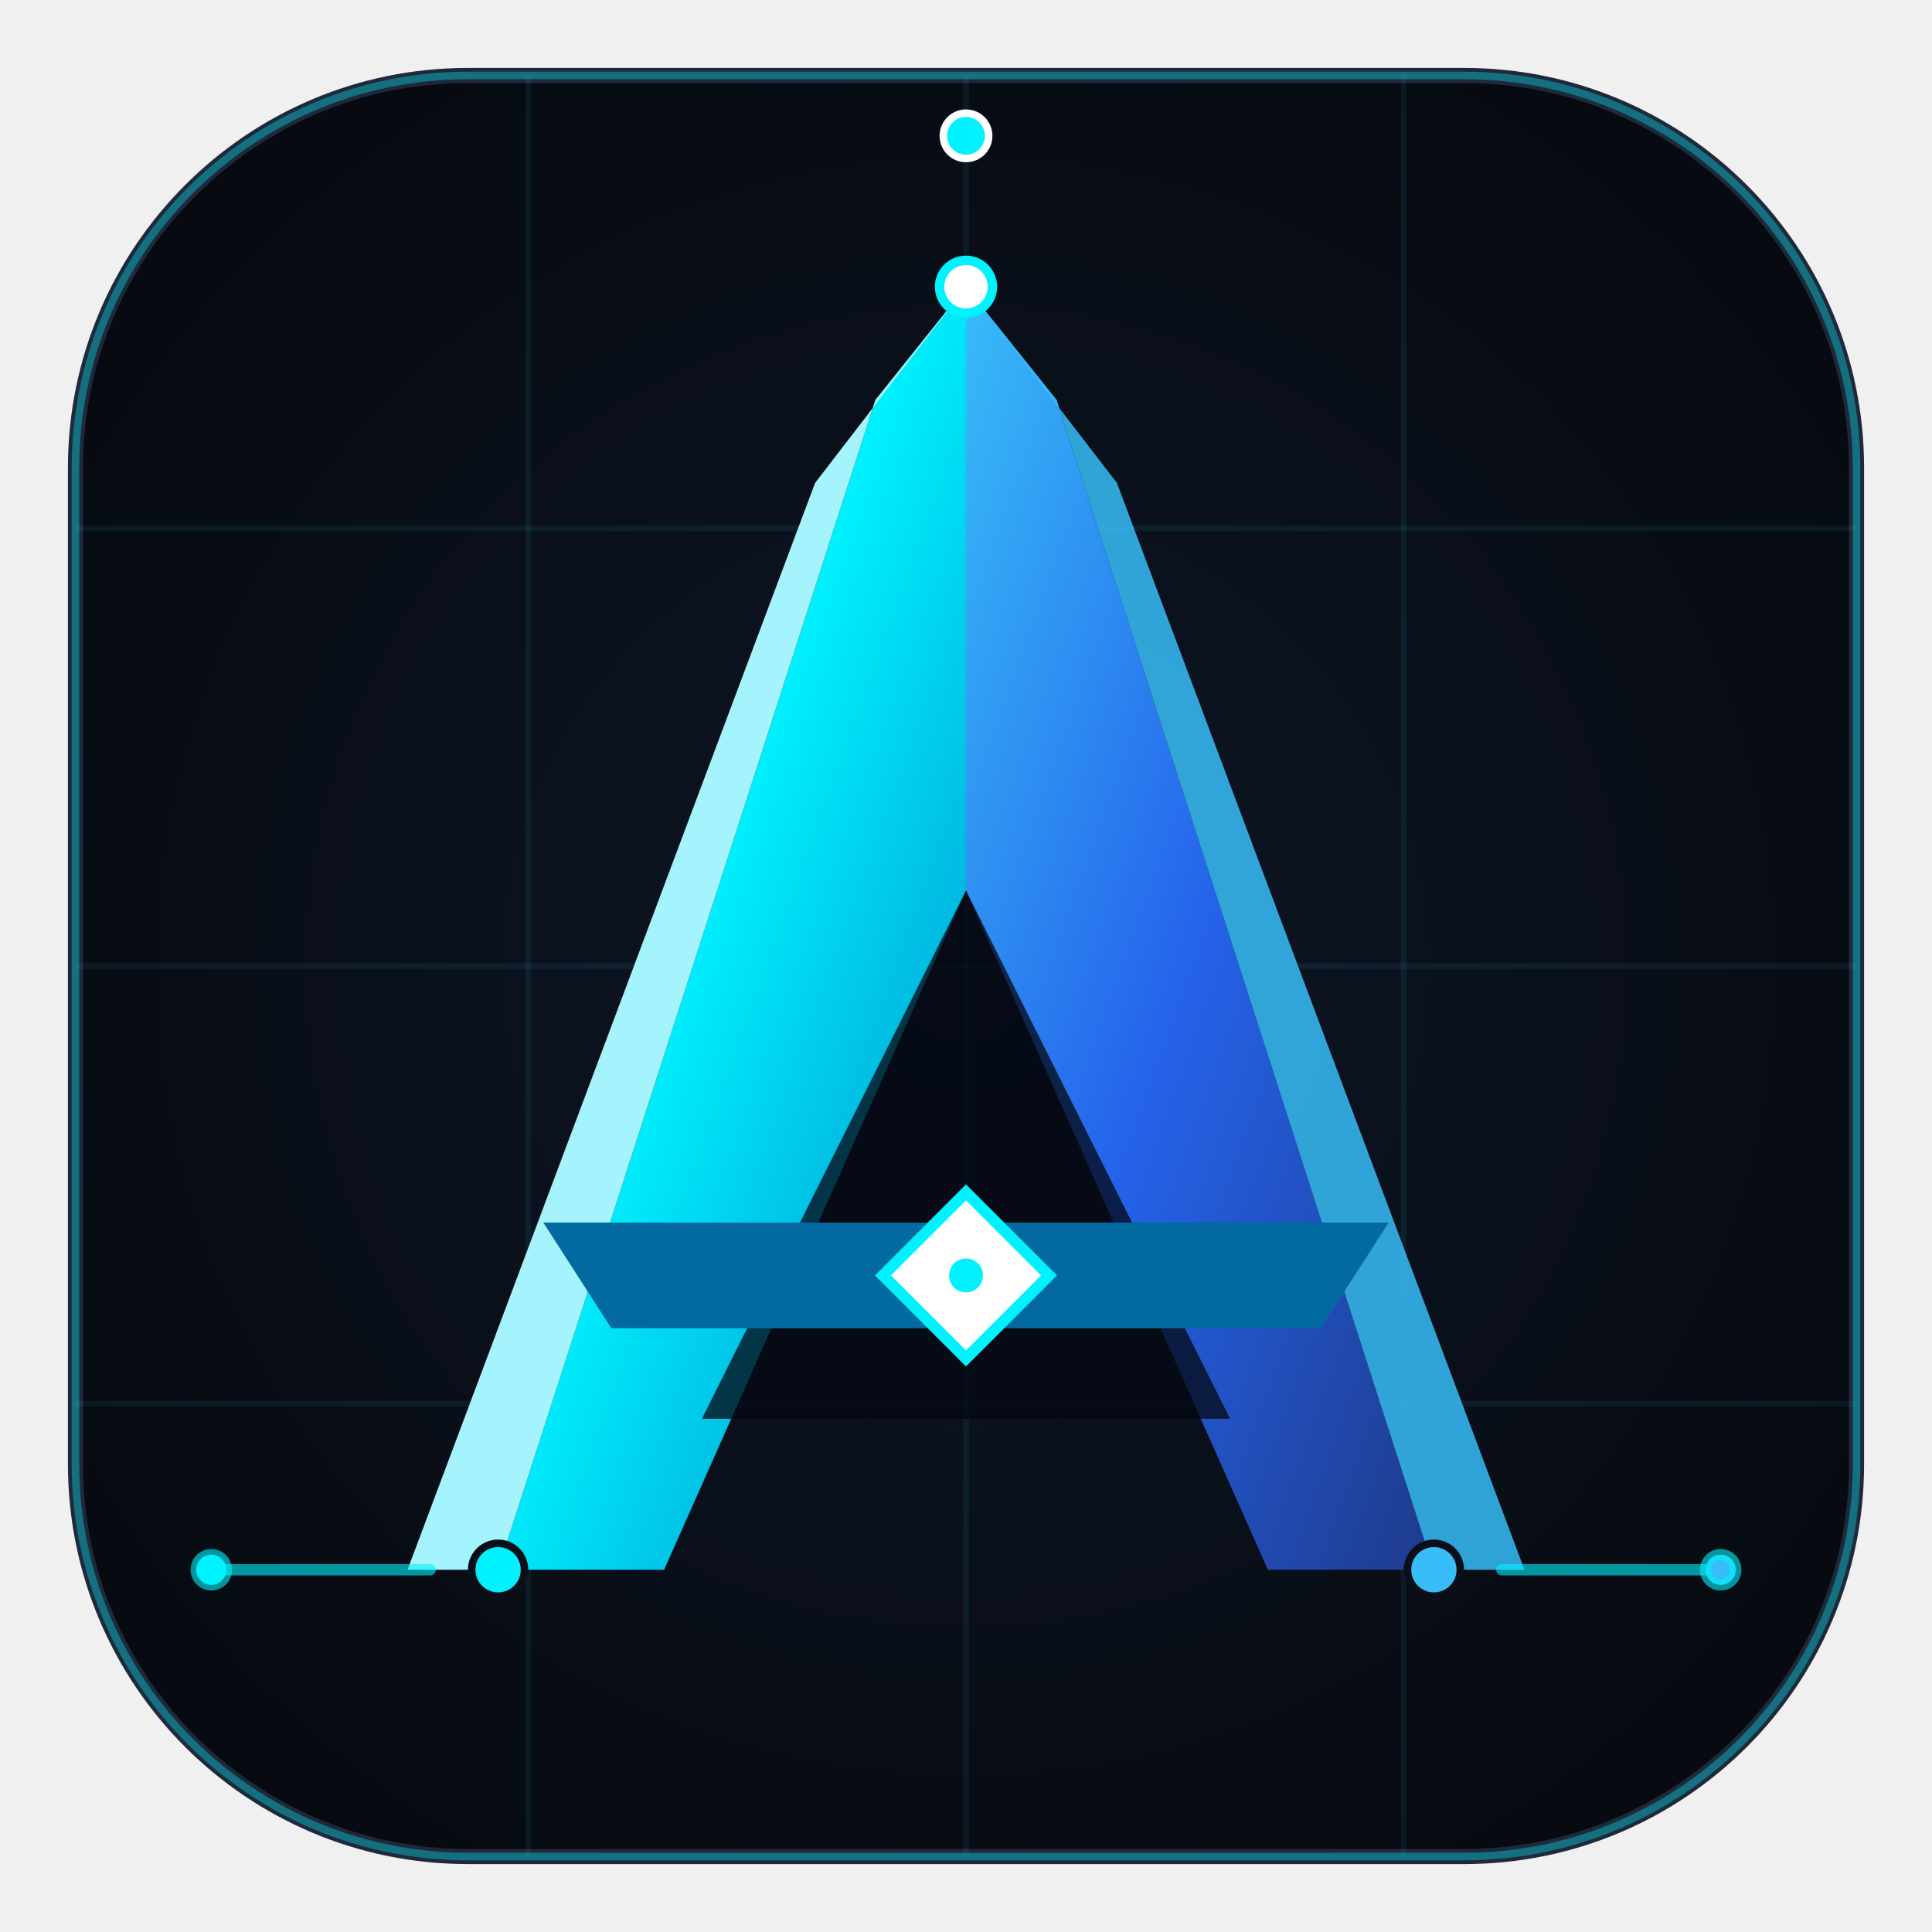
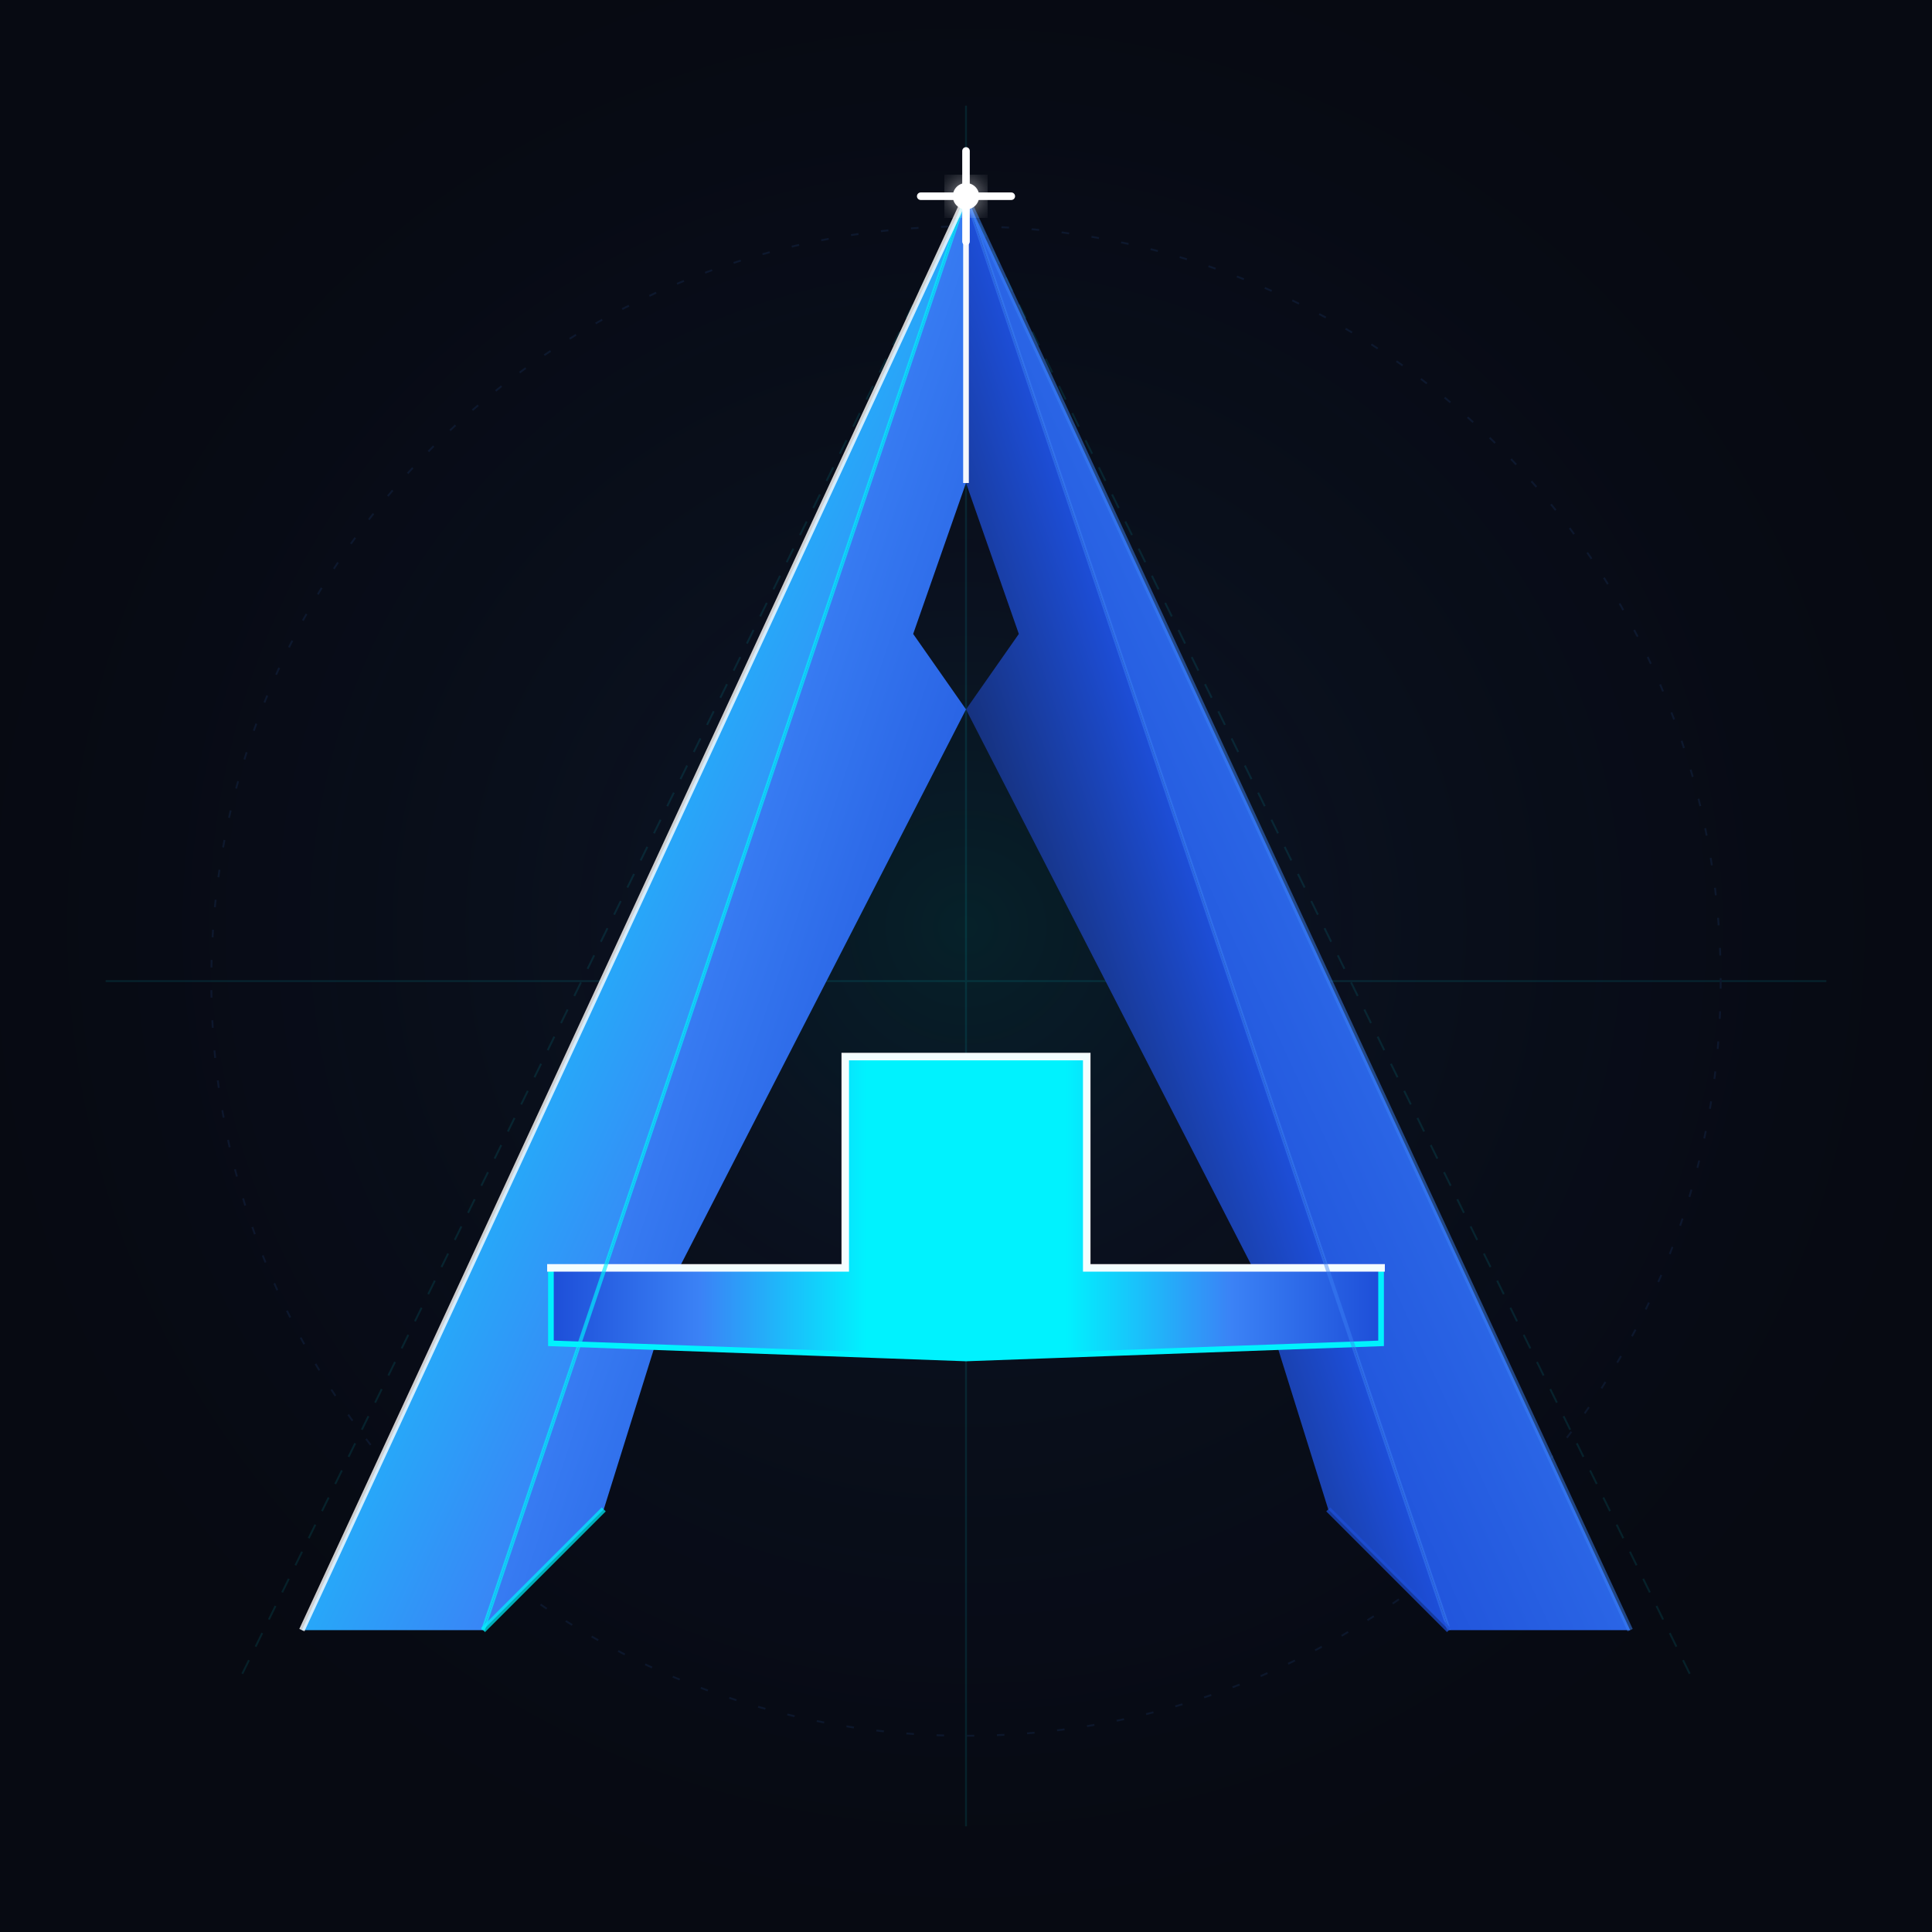
- <svg xmlns="http://www.w3.org/2000/svg" viewBox="0 0 512 512" width="512" height="512">
+ <svg xmlns="http://www.w3.org/2000/svg" viewBox="0 0 512 512" width="100%" height="100%">
  <defs>
-     <radialGradient id="bgGlow" cx="50%" cy="50%" r="65%">
-       <stop offset="0%" stop-color="#0e1726" />
-       <stop offset="100%" stop-color="#06090e" />
+     <radialGradient id="v2BgGlow" cx="50%" cy="48%" r="55%">
+       <stop offset="0%" stop-color="#00f2fe" stop-opacity="0.10" />
+       <stop offset="35%" stop-color="#3b82f6" stop-opacity="0.05" />
+       <stop offset="70%" stop-color="#1d4ed8" stop-opacity="0.02" />
+       <stop offset="100%" stop-color="#070a12" stop-opacity="0" />
    </radialGradient>
-     <linearGradient id="cyanFacet" x1="0%" y1="0%" x2="100%" y2="100%">
-       <stop offset="0%" stop-color="#67e8f9" />
-       <stop offset="45%" stop-color="#00f2fe" />
-       <stop offset="100%" stop-color="#0284c7" />
+     <linearGradient id="v2WindwardLeading" x1="0%" y1="0%" x2="100%" y2="100%">
+       <stop offset="0%" stop-color="#ffffff" />
+       <stop offset="20%" stop-color="#00f2fe" />
+       <stop offset="65%" stop-color="#3b82f6" />
+       <stop offset="100%" stop-color="#1d4ed8" />
    </linearGradient>
-     <linearGradient id="blueFacet" x1="0%" y1="0%" x2="100%" y2="100%">
-       <stop offset="0%" stop-color="#38bdf8" />
-       <stop offset="50%" stop-color="#2563eb" />
-       <stop offset="100%" stop-color="#1e3a8a" />
+     <linearGradient id="v2WindwardKeel" x1="0%" y1="0%" x2="100%" y2="100%">
+       <stop offset="0%" stop-color="#00f2fe" />
+       <stop offset="45%" stop-color="#3b82f6" />
+       <stop offset="85%" stop-color="#1d4ed8" />
+       <stop offset="100%" stop-color="#0f172a" />
    </linearGradient>
-     <linearGradient id="beamGrad" x1="0%" y1="50%" x2="100%" y2="50%">
-       <stop offset="0%" stop-color="#00f2fe" stop-opacity="0.2" />
-       <stop offset="50%" stop-color="#ffffff" stop-opacity="1" />
-       <stop offset="100%" stop-color="#38bdf8" stop-opacity="0.2" />
+     <linearGradient id="v2LeewardLeading" x1="100%" y1="0%" x2="0%" y2="100%">
+       <stop offset="0%" stop-color="#cffafe" />
+       <stop offset="25%" stop-color="#3b82f6" />
+       <stop offset="70%" stop-color="#1d4ed8" />
+       <stop offset="100%" stop-color="#0f172a" />
    </linearGradient>
-     <linearGradient id="traceGrad" x1="0%" y1="0%" x2="0%" y2="100%">
-       <stop offset="0%" stop-color="#00f2fe" stop-opacity="0.8" />
-       <stop offset="100%" stop-color="#2563eb" stop-opacity="0.2" />
+     <linearGradient id="v2LeewardKeel" x1="100%" y1="0%" x2="0%" y2="100%">
+       <stop offset="0%" stop-color="#3b82f6" />
+       <stop offset="50%" stop-color="#1d4ed8" />
+       <stop offset="85%" stop-color="#0f172a" />
+       <stop offset="100%" stop-color="#070a12" />
    </linearGradient>
+     <linearGradient id="v2PulseCrossbar" x1="0%" y1="50%" x2="100%" y2="50%">
+       <stop offset="0%" stop-color="#1d4ed8" />
+       <stop offset="18%" stop-color="#3b82f6" />
+       <stop offset="38%" stop-color="#00f2fe" />
+       <stop offset="62%" stop-color="#00f2fe" />
+       <stop offset="82%" stop-color="#3b82f6" />
+       <stop offset="100%" stop-color="#1d4ed8" />
+     </linearGradient>
+     <filter id="v2ApexGlow" x="-30%" y="-30%" width="160%" height="160%">
+       <feGaussianBlur stdDeviation="3.5" result="blur" />
+       <feComposite in="SourceGraphic" in2="blur" operator="over" />
+     </filter>
  </defs>
-   <rect x="20" y="20" width="472" height="472" rx="104" fill="url(#bgGlow)" stroke="#1e293b" stroke-width="4" />
-   <rect x="20" y="20" width="472" height="472" rx="104" fill="none" stroke="#00f2fe" stroke-width="2" stroke-opacity="0.35" />
-   <g stroke="#38bdf8" stroke-opacity="0.08" stroke-width="1.5">
-     <line x1="140" y1="20" x2="140" y2="492" />
-     <line x1="256" y1="20" x2="256" y2="492" />
-     <line x1="372" y1="20" x2="372" y2="492" />
-     <line x1="20" y1="140" x2="492" y2="140" />
-     <line x1="20" y1="256" x2="492" y2="256" />
-     <line x1="20" y1="372" x2="492" y2="372" />
+   <rect width="512" height="512" fill="#070a12" />
+   <rect width="512" height="512" fill="url(#v2BgGlow)" />
+   <g opacity="0.10" stroke="#00f2fe" stroke-width="0.5">
+     <line x1="256" y1="28" x2="256" y2="484" />
+     <line x1="28" y1="260" x2="484" y2="260" />
+     <line x1="256" y1="52" x2="64" y2="444" stroke-dasharray="4 4" />
+     <line x1="256" y1="52" x2="448" y2="444" stroke-dasharray="4 4" />
+     <circle cx="256" cy="260" r="200" fill="none" stroke="#3b82f6" stroke-dasharray="2 6" />
  </g>
-   <polygon points="256,76 256,236 176,416 132,416 232,106" fill="url(#cyanFacet)" />
-   <polygon points="232,106 132,416 108,416 216,128 256,76" fill="#a5f3fc" />
-   <polygon points="256,76 280,106 380,416 336,416 256,236" fill="url(#blueFacet)" />
-   <polygon points="280,106 256,76 296,128 404,416 380,416" fill="#38bdf8" fill-opacity="0.85" />
-   <polygon points="256,236 186,376 326,376" fill="#030712" fill-opacity="0.75" />
-   <polygon points="144,324 368,324 350,352 162,352" fill="#0369a1" />
-   <line x1="126" y1="338" x2="386" y2="338" stroke="url(#beamGrad)" stroke-width="5" stroke-linecap="round" />
-   <polygon points="256,316 278,338 256,360 234,338" fill="#ffffff" stroke="#00f2fe" stroke-width="3" />
-   <circle cx="256" cy="338" r="4.5" fill="#00f2fe" />
-   <line x1="256" y1="36" x2="256" y2="76" stroke="url(#traceGrad)" stroke-width="4" stroke-linecap="round" />
-   <circle cx="256" cy="36" r="6" fill="#00f2fe" stroke="#ffffff" stroke-width="2" />
-   <circle cx="256" cy="76" r="7" fill="#ffffff" stroke="#00f2fe" stroke-width="2.5" />
-   <circle cx="132" cy="416" r="7" fill="#00f2fe" stroke="#0b0f19" stroke-width="2" />
-   <circle cx="380" cy="416" r="7" fill="#38bdf8" stroke="#0b0f19" stroke-width="2" />
-   <g stroke="#00f2fe" stroke-width="3" stroke-linecap="round" stroke-opacity="0.6">
-     <line x1="56" y1="416" x2="114" y2="416" />
-     <circle cx="56" cy="416" r="4" fill="#00f2fe" />
-     <line x1="398" y1="416" x2="456" y2="416" />
-     <circle cx="456" cy="416" r="4" fill="#38bdf8" />
+   <g id="craneliftJitChevronV2">
+     <polygon points="256,52 80,432 128,432 256,52" fill="url(#v2WindwardLeading)" />
+     <polygon points="256,52 128,432 160,400 180,336 256,188 242,168 256,128" fill="url(#v2WindwardKeel)" />
+     <polygon points="256,52 256,128 270,168 256,188 332,336 352,400 384,432" fill="url(#v2LeewardKeel)" />
+     <polygon points="256,52 384,432 432,432 256,52" fill="url(#v2LeewardLeading)" />
+     <polygon points="146,336 224,336 224,280 288,280 288,336 366,336 366,356 256,360 146,356" fill="url(#v2PulseCrossbar)" stroke="#00f2fe" stroke-width="1.5" stroke-linejoin="miter" />
+     <polyline points="146,336 224,336 224,280 288,280 288,336 366,336" fill="none" stroke="#ffffff" stroke-width="2" stroke-linejoin="miter" stroke-linecap="square" opacity="0.95" />
+     <line x1="256" y1="52" x2="256" y2="128" stroke="#ffffff" stroke-width="1.5" opacity="0.95" />
+     <line x1="256" y1="52" x2="128" y2="432" stroke="#00f2fe" stroke-width="1" opacity="0.65" />
+     <line x1="256" y1="52" x2="384" y2="432" stroke="#3b82f6" stroke-width="1" opacity="0.45" />
+     <line x1="256" y1="52" x2="80" y2="432" stroke="#ffffff" stroke-width="1.5" opacity="0.8" />
+     <line x1="256" y1="52" x2="432" y2="432" stroke="#3b82f6" stroke-width="1.5" opacity="0.5" />
+     <line x1="128" y1="432" x2="160" y2="400" stroke="#00f2fe" stroke-width="1.5" opacity="0.7" />
+     <line x1="384" y1="432" x2="352" y2="400" stroke="#1d4ed8" stroke-width="1.5" opacity="0.7" />
+     <line x1="256" y1="40" x2="256" y2="64" stroke="#ffffff" stroke-width="2" stroke-linecap="round" />
+     <line x1="244" y1="52" x2="268" y2="52" stroke="#ffffff" stroke-width="2" stroke-linecap="round" />
+     <circle cx="256" cy="52" r="3.5" fill="#ffffff" filter="url(#v2ApexGlow)" />
  </g>
</svg>
